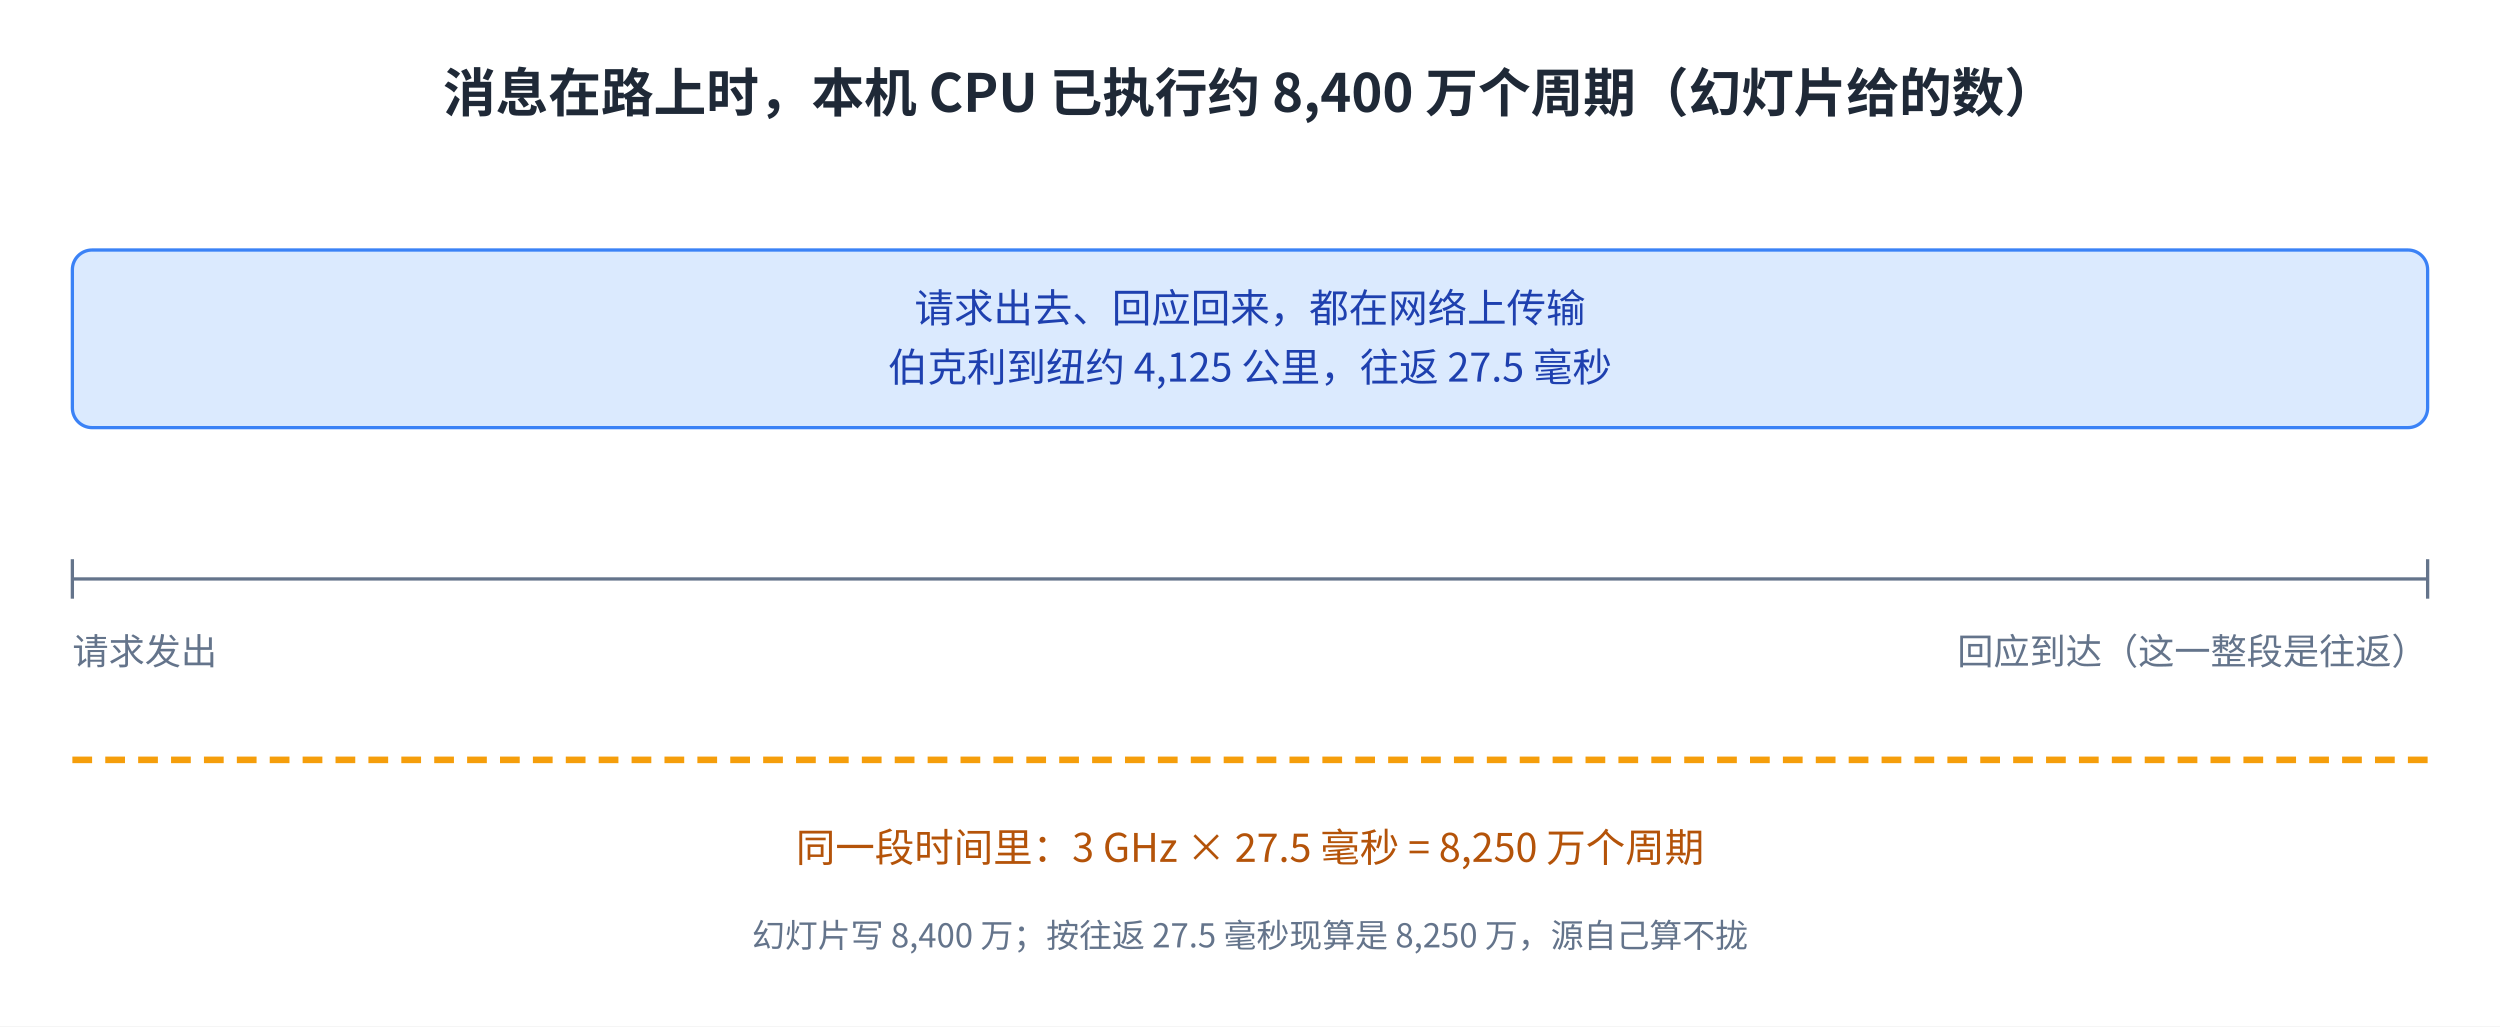
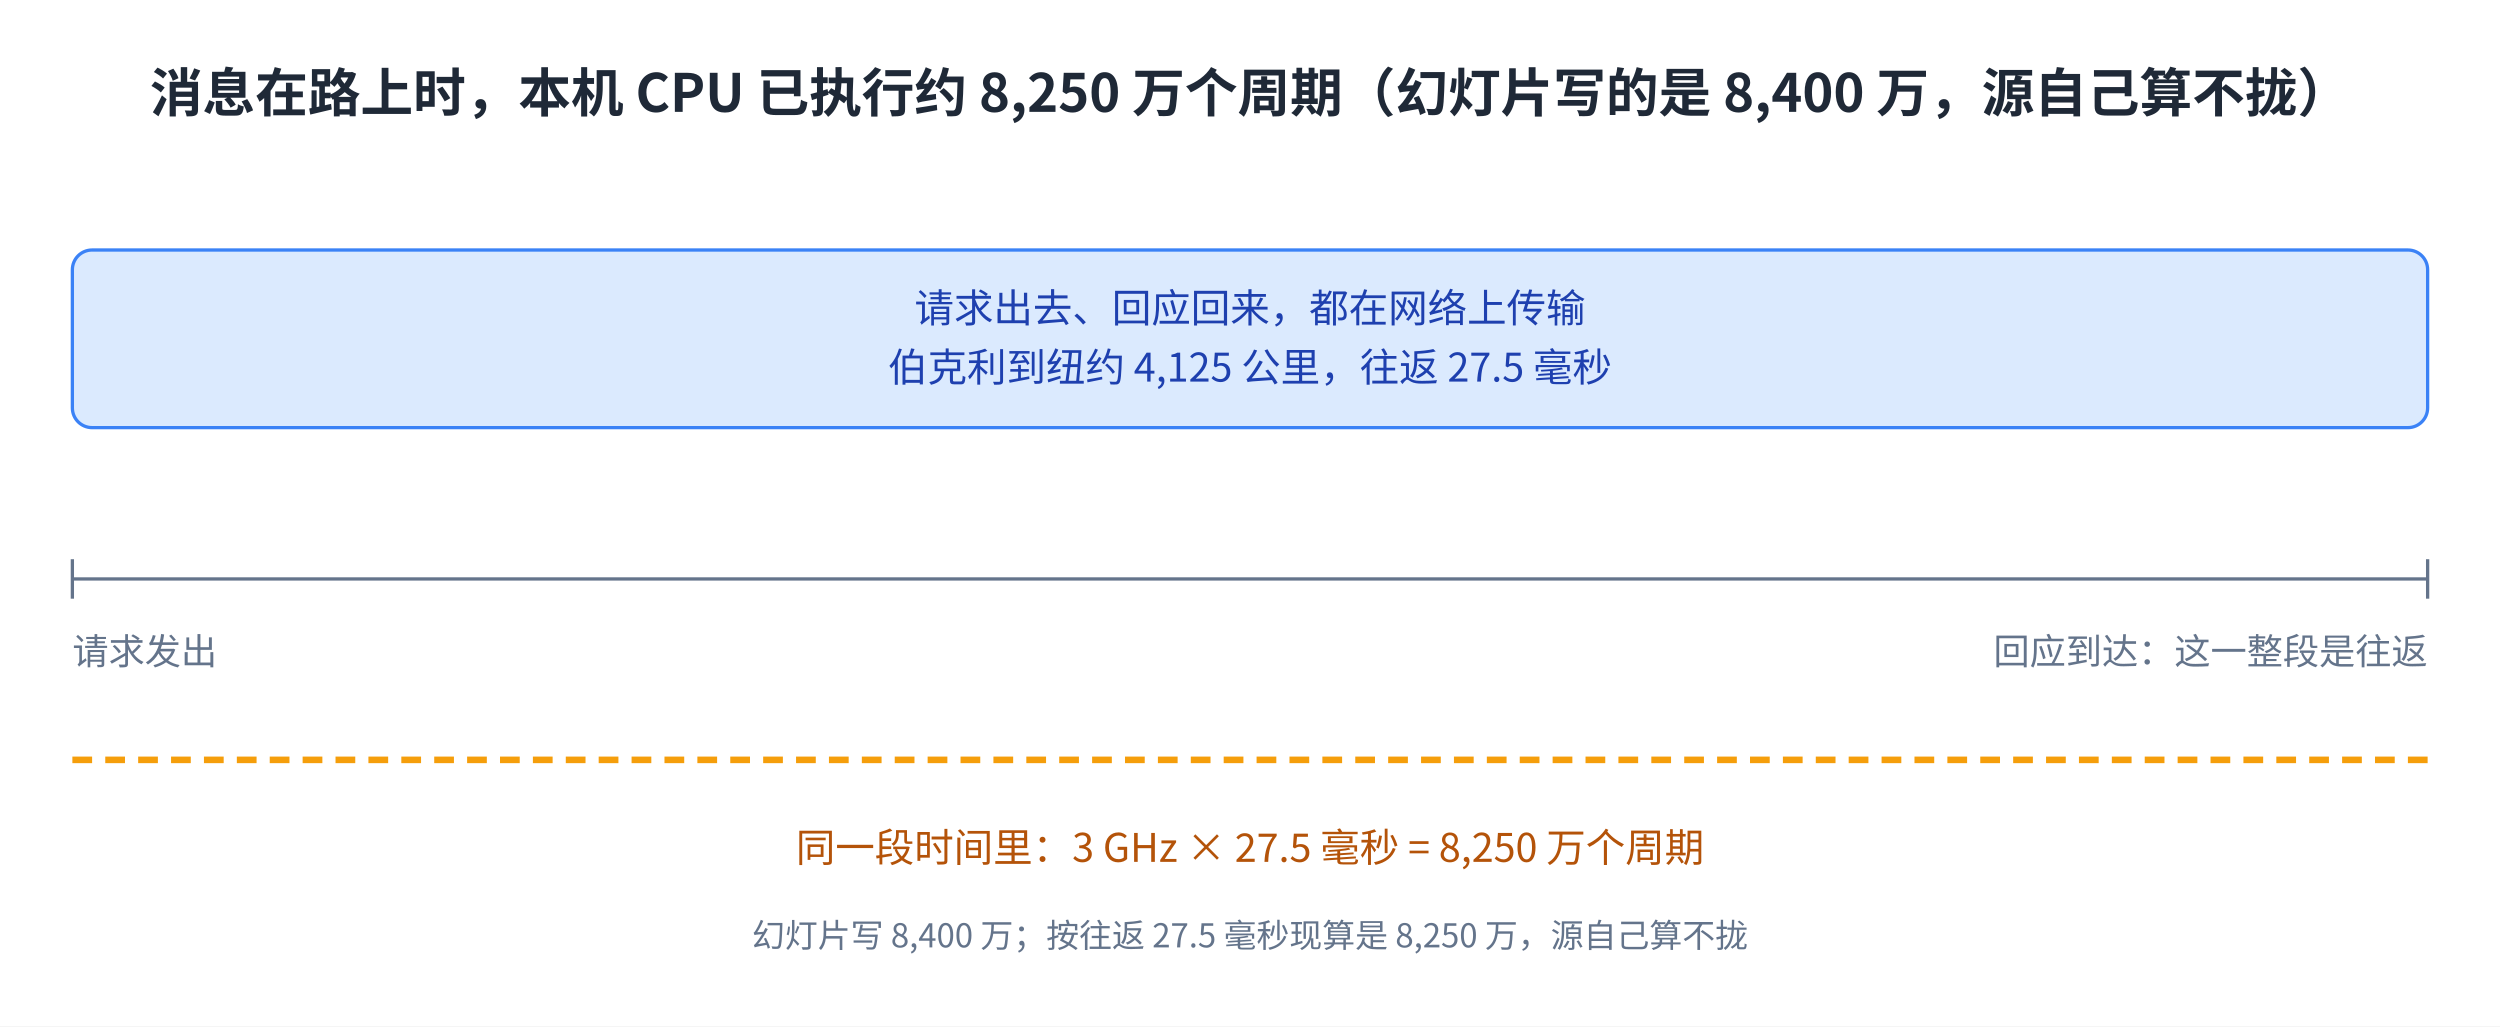
<svg xmlns="http://www.w3.org/2000/svg" viewBox="0 0 760 312" width="760" height="312" role="img" aria-labelledby="fig-intro-6-title fig-intro-6-desc">
  <defs>
    <style>
      text { font-family: 'PingFang SC', 'Microsoft YaHei', 'Noto Sans CJK SC', system-ui, sans-serif; }
    </style>
    <marker id="arrow" markerWidth="8" markerHeight="8" refX="2" refY="4" orient="auto" markerUnits="userSpaceOnUse">
      <path d="M0,0 L8,4 L0,8 L2,4 z" fill="#64748b" />
    </marker>
  </defs>
  <rect x="0" y="0" width="760" height="312" fill="#ffffff" />
-   <text x="380" y="34" font-size="16" font-weight="600" fill="#1f2937" text-anchor="middle">消息在路上时，本机 CPU 已执行约 8,400 万个周期（幻灯片给的数）</text>
+   <text x="380" y="34" font-size="16" font-weight="600" fill="#1f2937" text-anchor="middle">消息在路上时，本机 CPU 已执行约 8,250 万个周期（幻灯片写的是 8,400 万，源自己算不拢）</text>
  <rect x="22" y="76" width="716" height="54" rx="6" fill="#dbeafe" stroke="#3b82f6" />
  <text x="380" y="98" font-size="12" fill="#1e40af" text-anchor="middle">请求出去、回应回来，都在网络上传输</text>
  <text x="380" y="116" font-size="12" fill="#1e40af" text-anchor="middle">伯克利到纽约 4,125 公里，往返 27.5 毫秒</text>
  <path d="M22,176 L 738,176" fill="none" stroke="#64748b" />
  <path d="M22,170 L 22,182" fill="none" stroke="#64748b" />
  <path d="M738,170 L 738,182" fill="none" stroke="#64748b" />
  <text x="22" y="202" font-size="11" fill="#64748b">请求发出</text>
-   <text x="738" y="202" font-size="11" fill="#64748b" text-anchor="end">回应到达（这一整段是往返）</text>
+   <text x="738" y="202" font-size="11" fill="#64748b" text-anchor="end">回应到达：这一整段是往返</text>
  <path d="M22,231 L 738,231" fill="none" stroke="#f59e0b" stroke-width="2" stroke-dasharray="6,4" />
  <text x="380" y="262" font-size="12" fill="#b45309" text-anchor="middle">同一段时间里：3 GHz × 27.5 毫秒 = 8,250 万个周期</text>
  <text x="380" y="288" font-size="10" fill="#64748b" text-anchor="middle">幻灯片写 8,400 万；按往返 27.5 毫秒现算是 8,250 万，源自己算不拢</text>
</svg>
